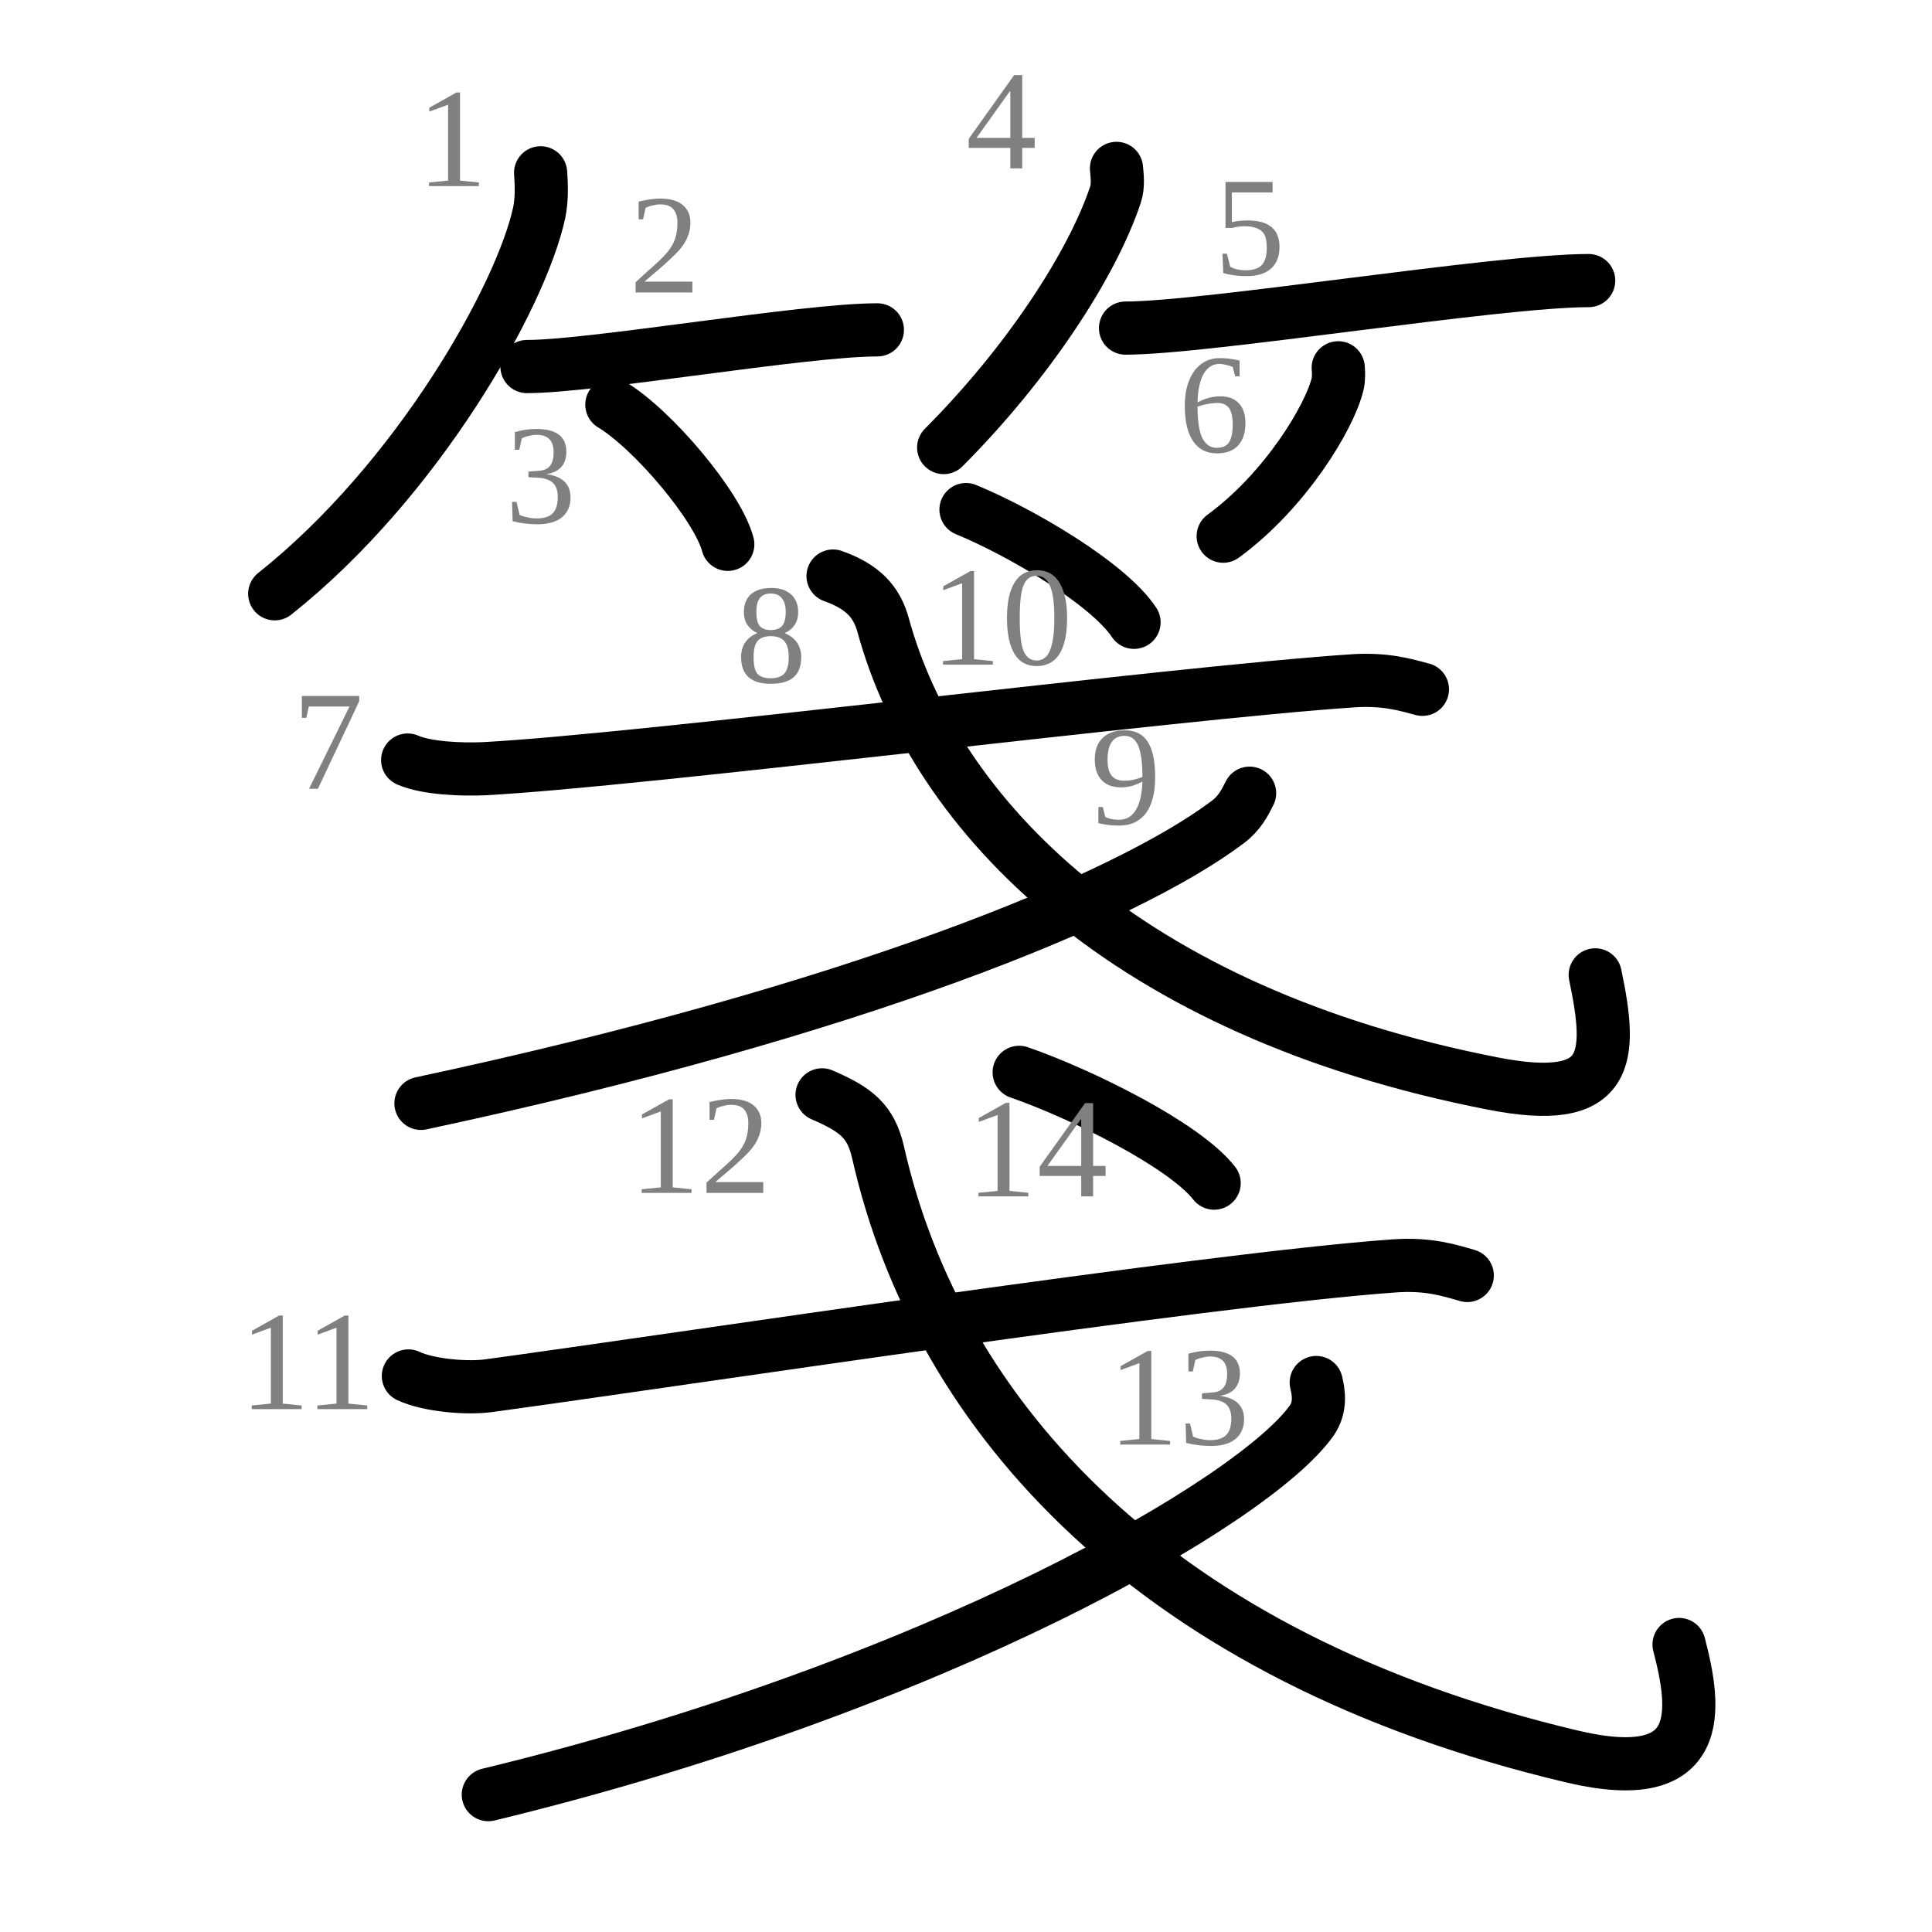
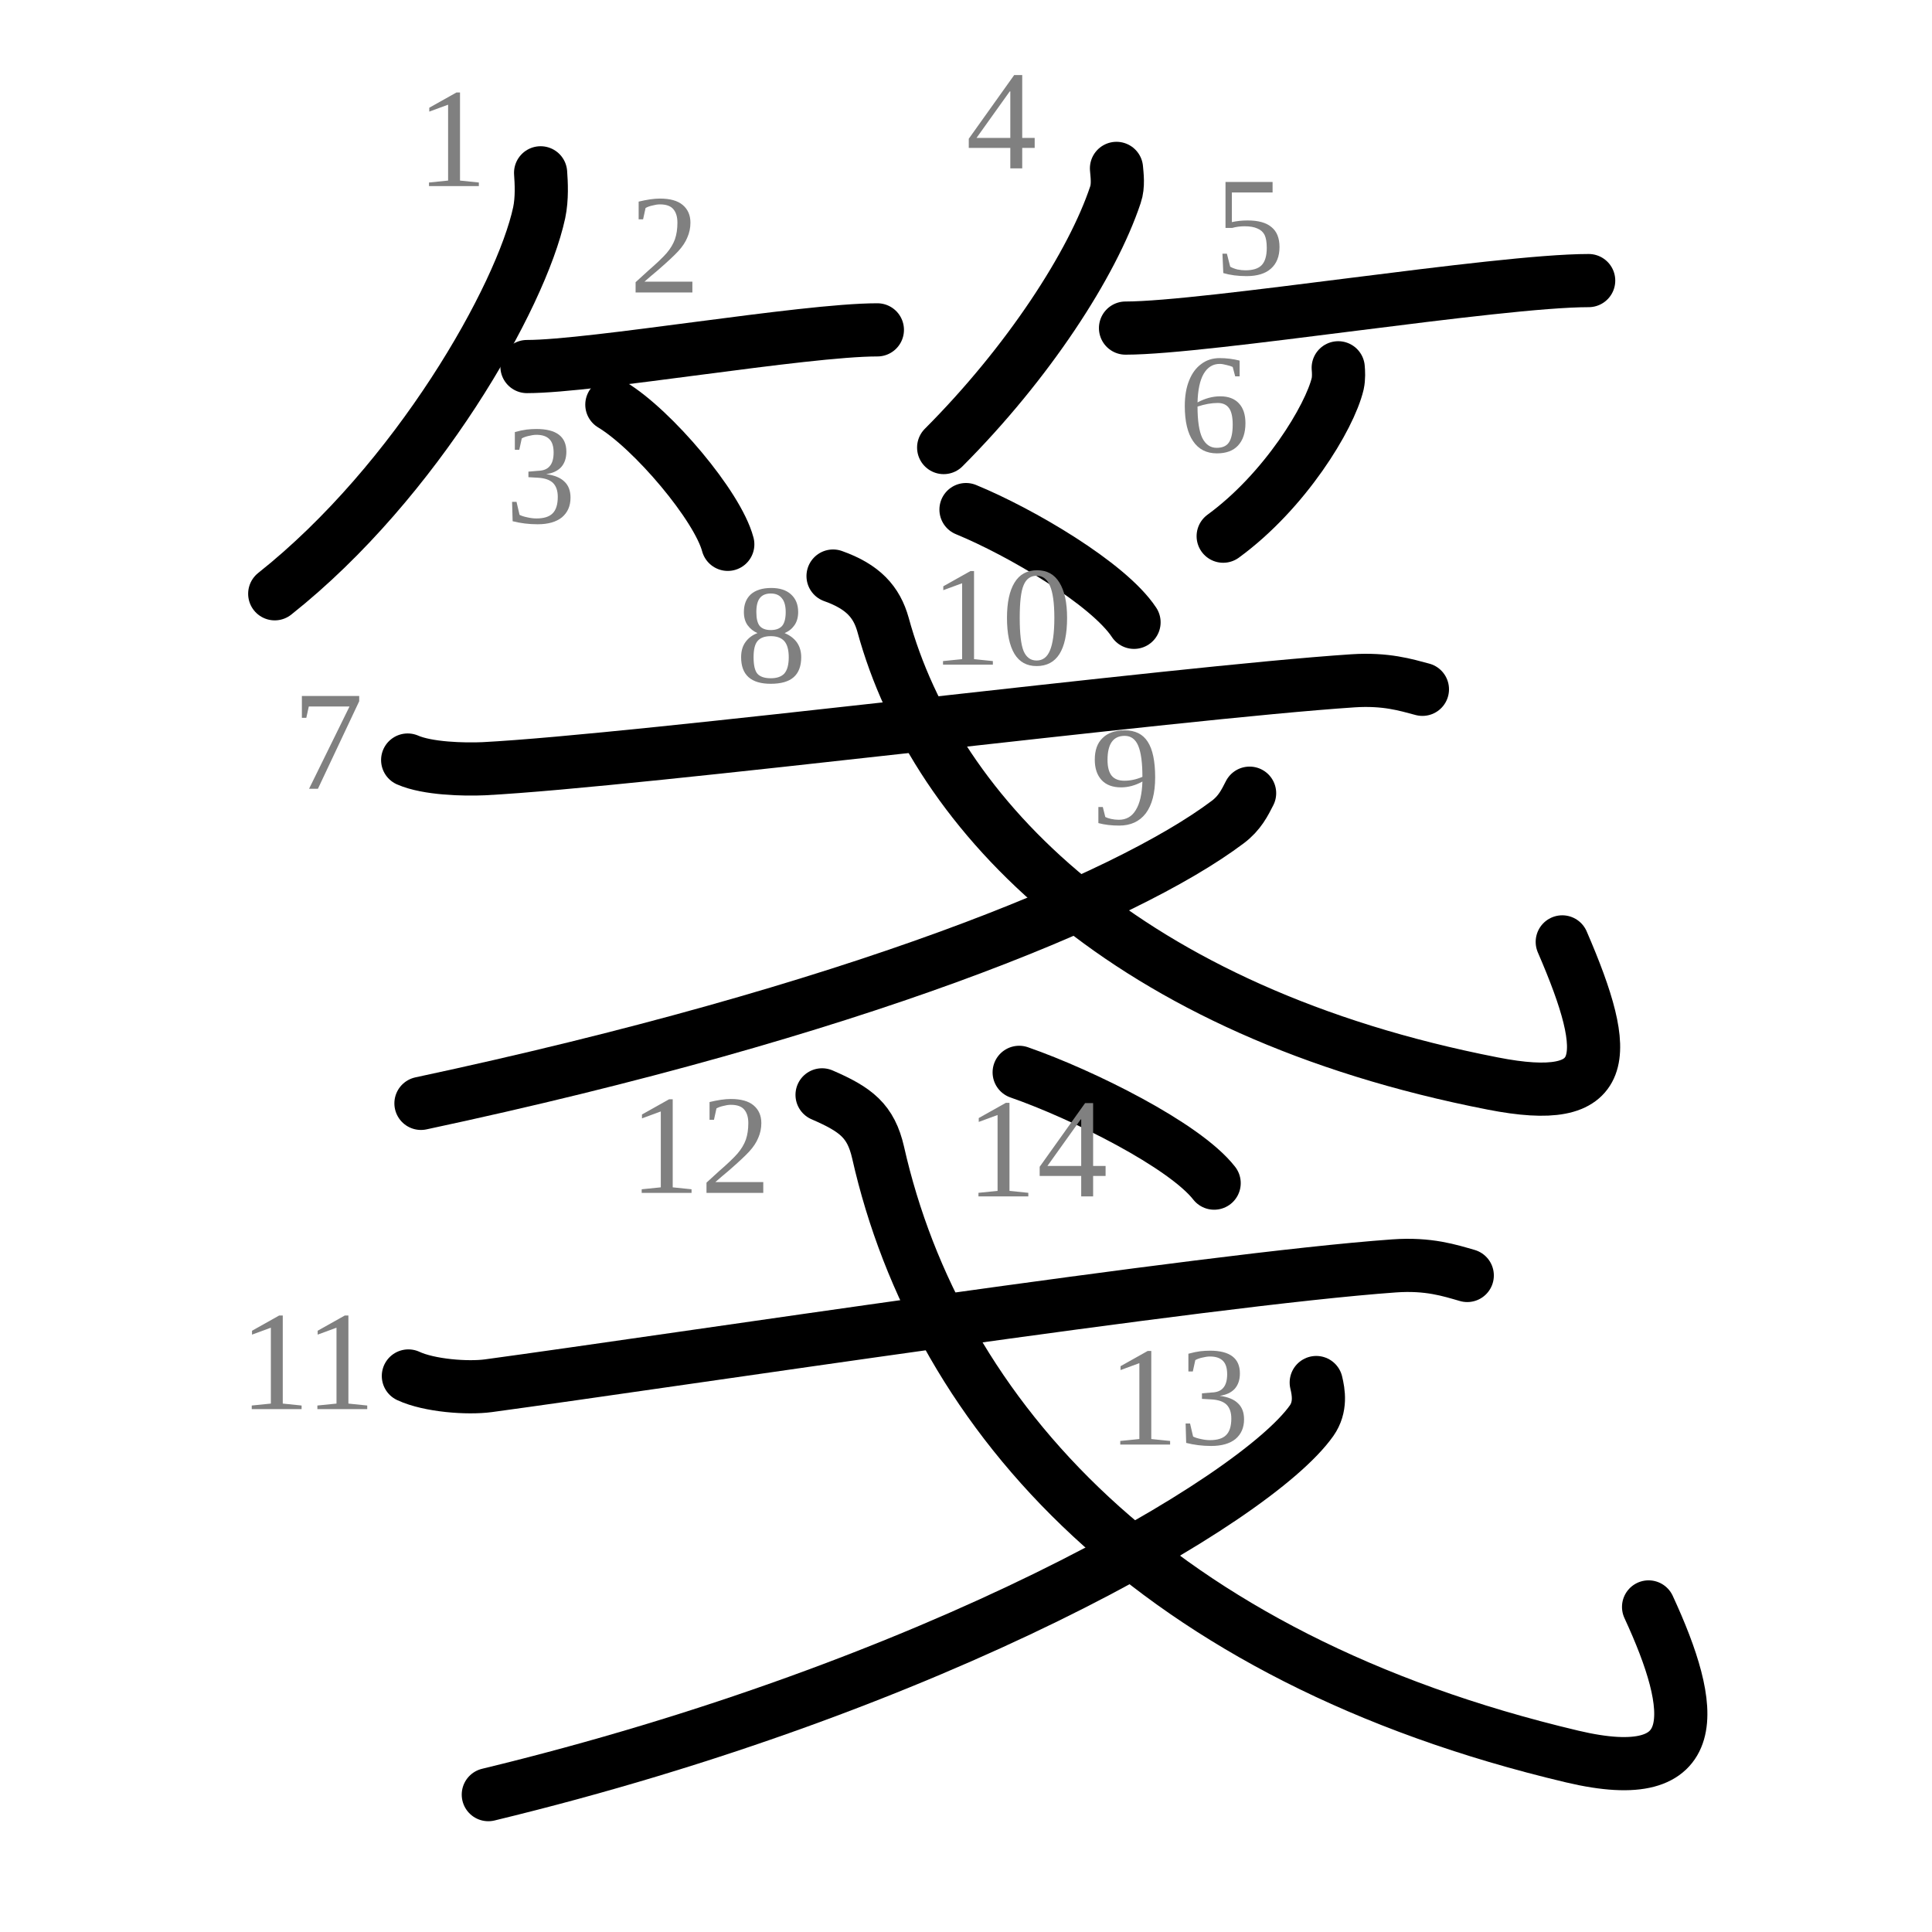
<svg xmlns="http://www.w3.org/2000/svg" xmlns:ns1="http://kanjivg.tagaini.net" width="109" height="109" viewBox="0 0 109 109">
  <g id="kvg:StrokePaths_07b8b" style="fill:none;stroke:#000000;stroke-width:3;stroke-linecap:round;stroke-linejoin:round;">
    <g id="kvg:07b8b" ns1:element="箋">
      <g id="kvg:07b8b-g1" ns1:element="竹" ns1:variant="true" ns1:position="top" ns1:radical="general">
        <g id="kvg:07b8b-g2" ns1:position="left">
          <path id="kvg:07b8b-s1" ns1:type="㇒" d="M30.5,9.75c0.04,0.56,0.09,1.44-0.08,2.25c-1.02,4.74-6.89,15.13-14.92,21.5" />
          <path id="kvg:07b8b-s2" ns1:type="㇐b" d="M29.73,20.68c3.71,0,15.61-2.07,19.77-2.07" />
          <path id="kvg:07b8b-s3" ns1:type="㇔/㇑" d="M34.52,22.83c2.31,1.39,5.97,5.72,6.54,7.88" />
        </g>
        <g id="kvg:07b8b-g3" ns1:position="right">
          <path id="kvg:07b8b-s4" ns1:type="㇒" d="M62.99,9.5c0.03,0.37,0.12,0.97-0.06,1.49c-1.3,3.9-4.91,9.47-9.69,14.26" />
          <path id="kvg:07b8b-s5" ns1:type="㇐b" d="M63.5,18.51c4.6,0,20.96-2.68,26.13-2.68" />
          <path id="kvg:07b8b-s6" ns1:type="㇒/㇚" d="M75.5,20.75c0.02,0.22,0.04,0.58-0.03,0.9c-0.45,1.9-2.98,6.06-6.46,8.6" />
        </g>
      </g>
      <g id="kvg:07b8b-g4" ns1:element="戔" ns1:position="bottom">
        <g id="kvg:07b8b-g5" ns1:element="戈" ns1:position="top">
          <g id="kvg:07b8b-g6" ns1:element="弋" ns1:part="1">
            <path id="kvg:07b8b-s7" ns1:type="㇐" d="M23,42.88c1.12,0.49,3.17,0.54,4.29,0.49c8.72-0.45,38.96-4.29,49.04-4.96c1.86-0.12,2.98,0.23,3.92,0.48" />
-             <path id="kvg:07b8b-s8" ns1:type="㇂" d="M47,32.5c1.69,0.6,2.46,1.46,2.82,2.75c2.95,10.81,13.72,21.85,34.4,25.88C90.85,62.43,91,59.75,90,55" />
+             <path id="kvg:07b8b-s8" ns1:type="㇂" d="M47,32.5C48.69,33.1 49.46,33.96 49.82,35.25C52.77,46.06 63.54,57.1 84.22,61.13C90.85,62.43 91,59.75 88.14,53.14" />
          </g>
          <g id="kvg:07b8b-g7" ns1:element="丿">
            <path id="kvg:07b8b-s9" ns1:type="㇒" d="M70.5,44.75c-0.28,0.55-0.56,1.12-1.22,1.62c-5.81,4.38-21.23,10.69-45.53,15.88" />
          </g>
          <g id="kvg:07b8b-g8" ns1:element="弋" ns1:part="2">
            <g id="kvg:07b8b-g9" ns1:element="丶">
              <path id="kvg:07b8b-s10" ns1:type="㇔" d="M54.5,28.75c3.09,1.27,8.04,4.18,9.48,6.36" />
            </g>
          </g>
        </g>
        <g id="kvg:07b8b-g10" ns1:element="戈" ns1:position="bottom">
          <g id="kvg:07b8b-g11" ns1:element="弋" ns1:part="1">
            <path id="kvg:07b8b-s11" ns1:type="㇐" d="M23.04,77.63c1.18,0.55,3.35,0.71,4.52,0.55c10.32-1.4,40.46-6,51.09-6.76c1.96-0.14,3.15,0.26,4.13,0.54" />
-             <path id="kvg:07b8b-s12" ns1:type="㇂" d="M46.38,61.77c1.92,0.83,2.75,1.47,3.16,3.25c3.37,14.93,15.61,28.51,39.16,34.08c7.56,1.79,6.99-2.64,6.03-6.32" />
+             <path id="kvg:07b8b-s12" ns1:type="㇂" d="M46.38,61.77C48.3,62.6 49.13,63.24 49.54,65.02C52.91,79.95 65.15,93.53 88.7,99.1C96.26,100.89 95.69,96.46 93.01,90.66" />
          </g>
          <g id="kvg:07b8b-g12" ns1:element="丿">
            <path id="kvg:07b8b-s13" ns1:type="㇒" d="M74.26,78c0.13,0.54,0.28,1.38-0.26,2.15c-3.21,4.54-21.23,15-46.45,21.1" />
          </g>
          <g id="kvg:07b8b-g13" ns1:element="弋" ns1:part="2">
            <g id="kvg:07b8b-g14" ns1:element="丶">
              <path id="kvg:07b8b-s14" ns1:type="㇔" d="M57.5,60.5c3.59,1.25,9.33,4.11,11,6.25" />
            </g>
          </g>
        </g>
      </g>
    </g>
  </g>
  <g id="kvg:StrokeNumbers_07b8b" style="font-size:8;fill:#808080">
    <text transform="matrix(1 0 0 1 23.50 10.50)">1</text>
    <text transform="matrix(1 0 0 1 35.50 16.50)">2</text>
    <text transform="matrix(1 0 0 1 28.50 29.50)">3</text>
    <text transform="matrix(1 0 0 1 54.50 9.50)">4</text>
    <text transform="matrix(1 0 0 1 68.50 15.50)">5</text>
    <text transform="matrix(1 0 0 1 66.50 25.50)">6</text>
    <text transform="matrix(1 0 0 1 16.50 44.50)">7</text>
    <text transform="matrix(1 0 0 1 41.50 38.50)">8</text>
    <text transform="matrix(1 0 0 1 61.50 46.50)">9</text>
    <text transform="matrix(1 0 0 1 52.50 37.50)">10</text>
    <text transform="matrix(1 0 0 1 13.50 79.50)">11</text>
    <text transform="matrix(1 0 0 1 35.50 67.30)">12</text>
    <text transform="matrix(1 0 0 1 62.50 81.50)">13</text>
    <text transform="matrix(1 0 0 1 54.50 67.50)">14</text>
  </g>
</svg>
